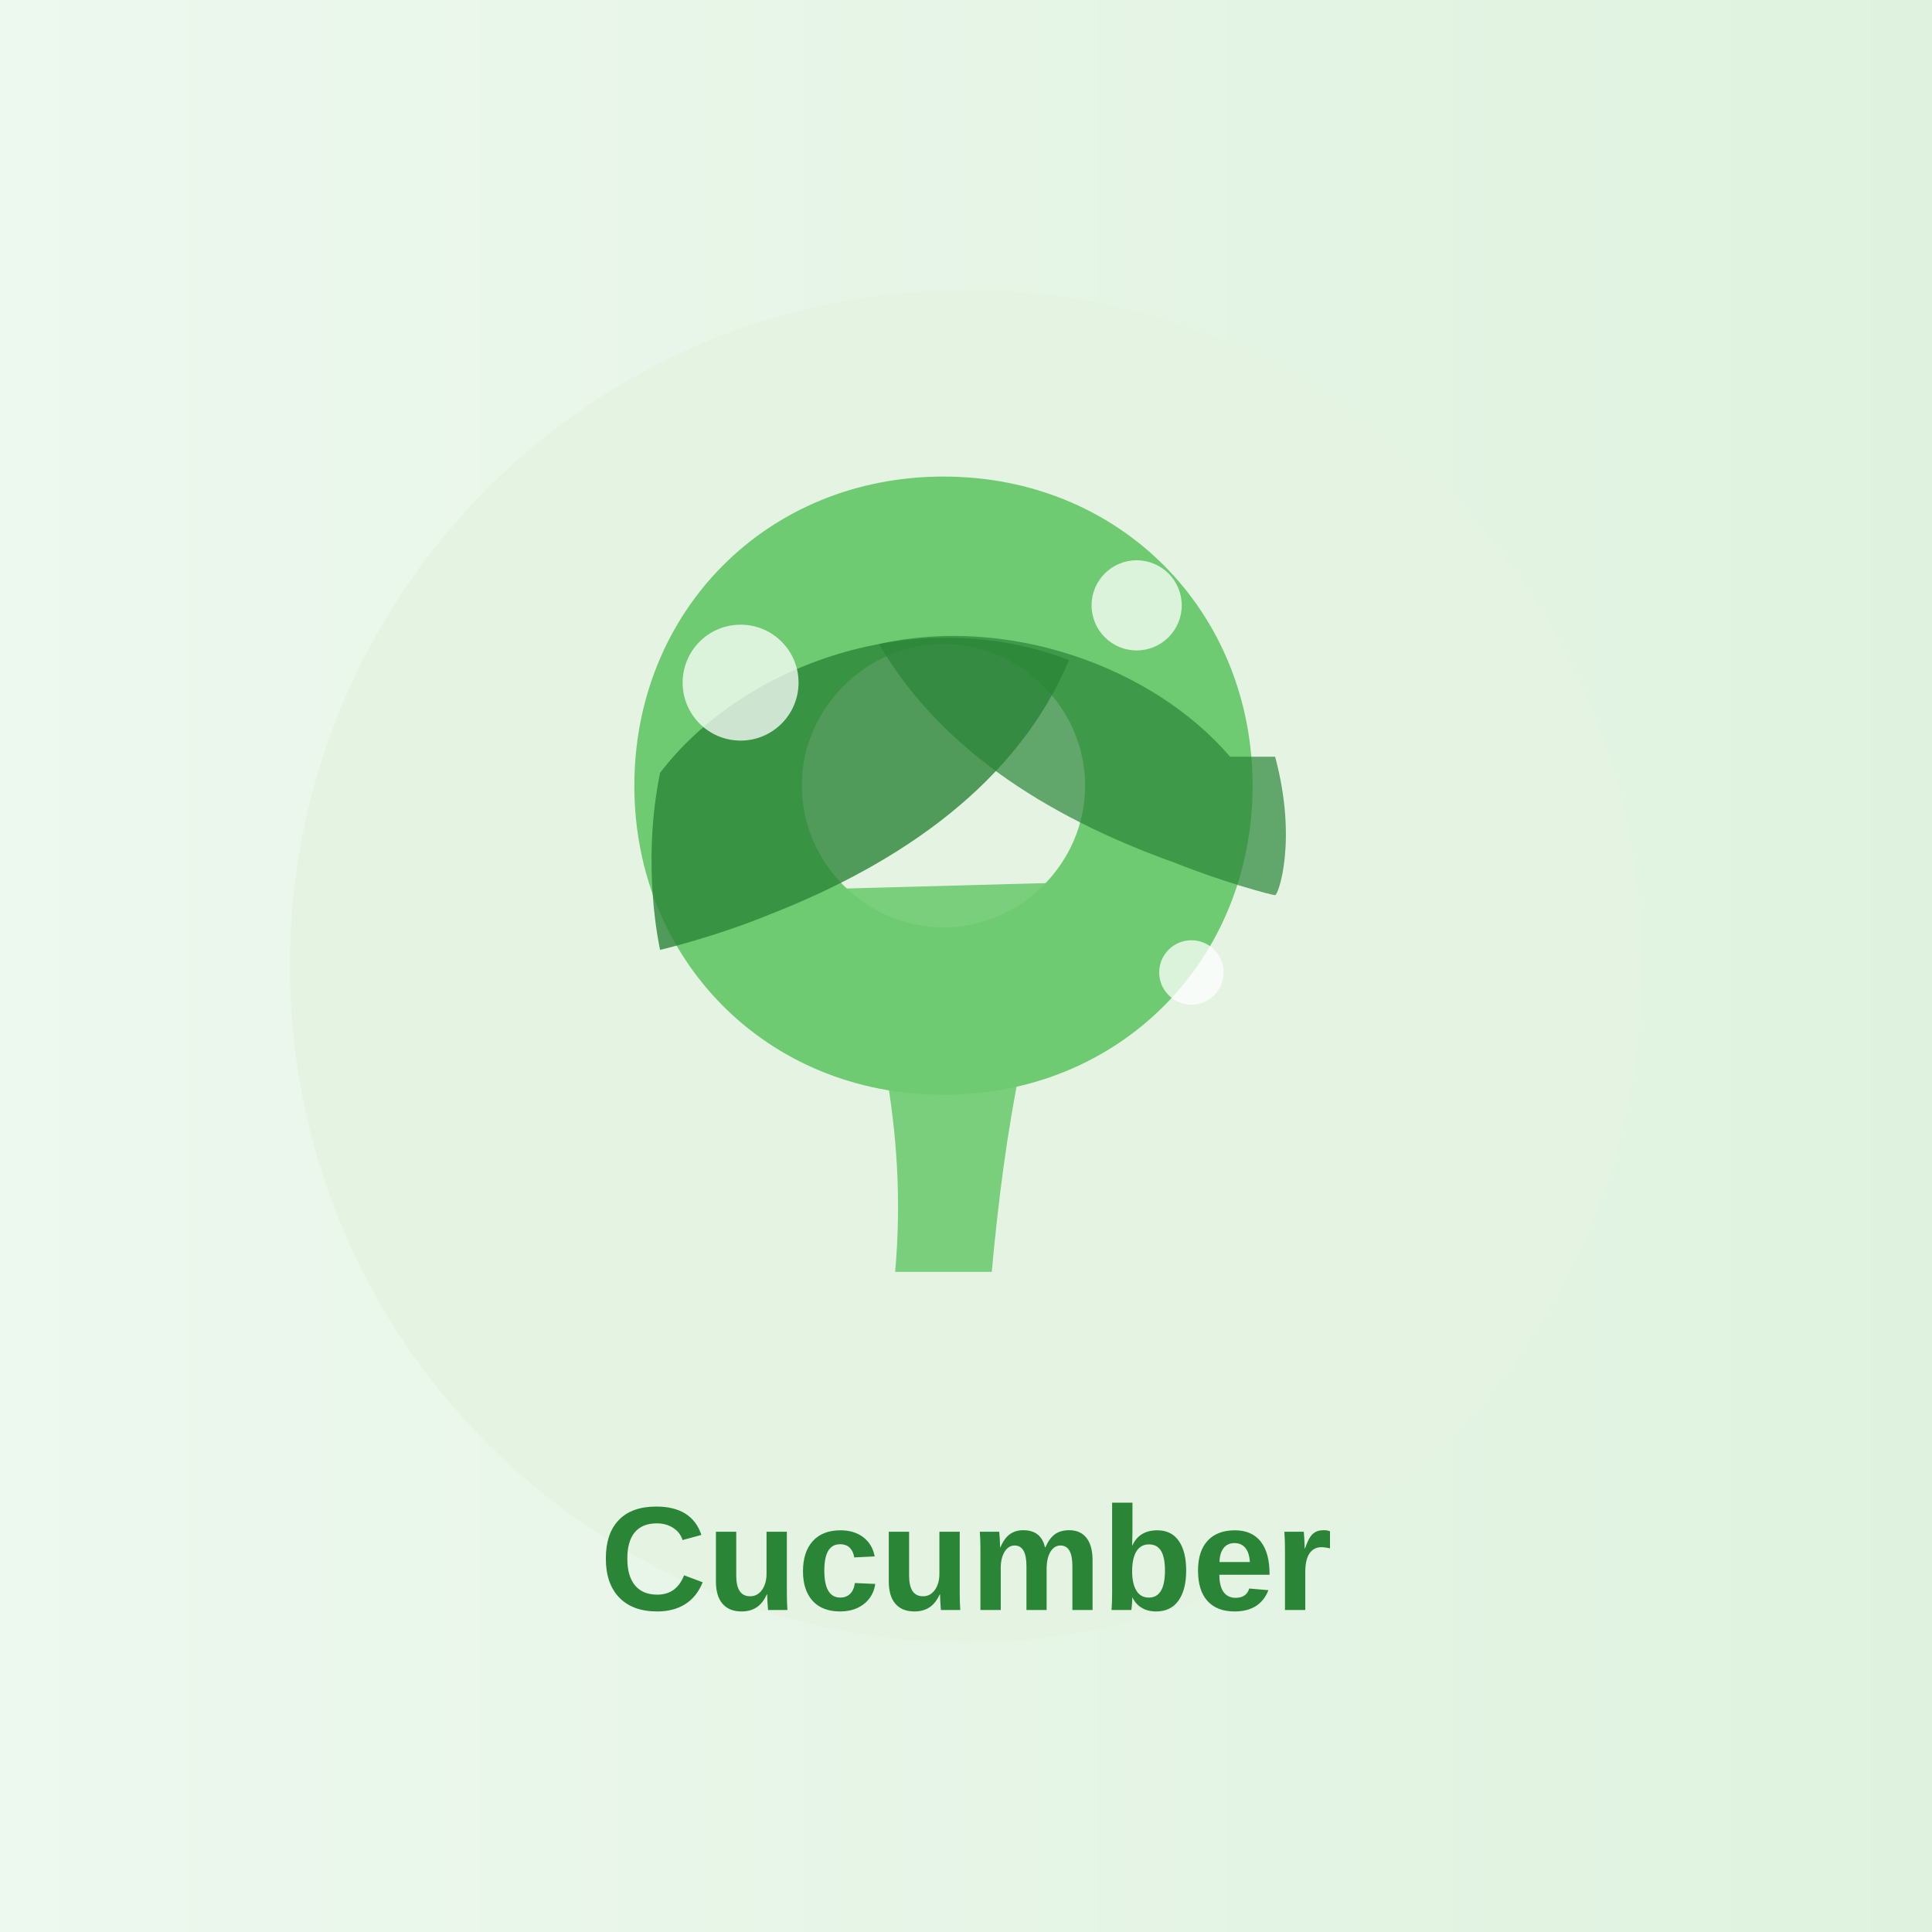
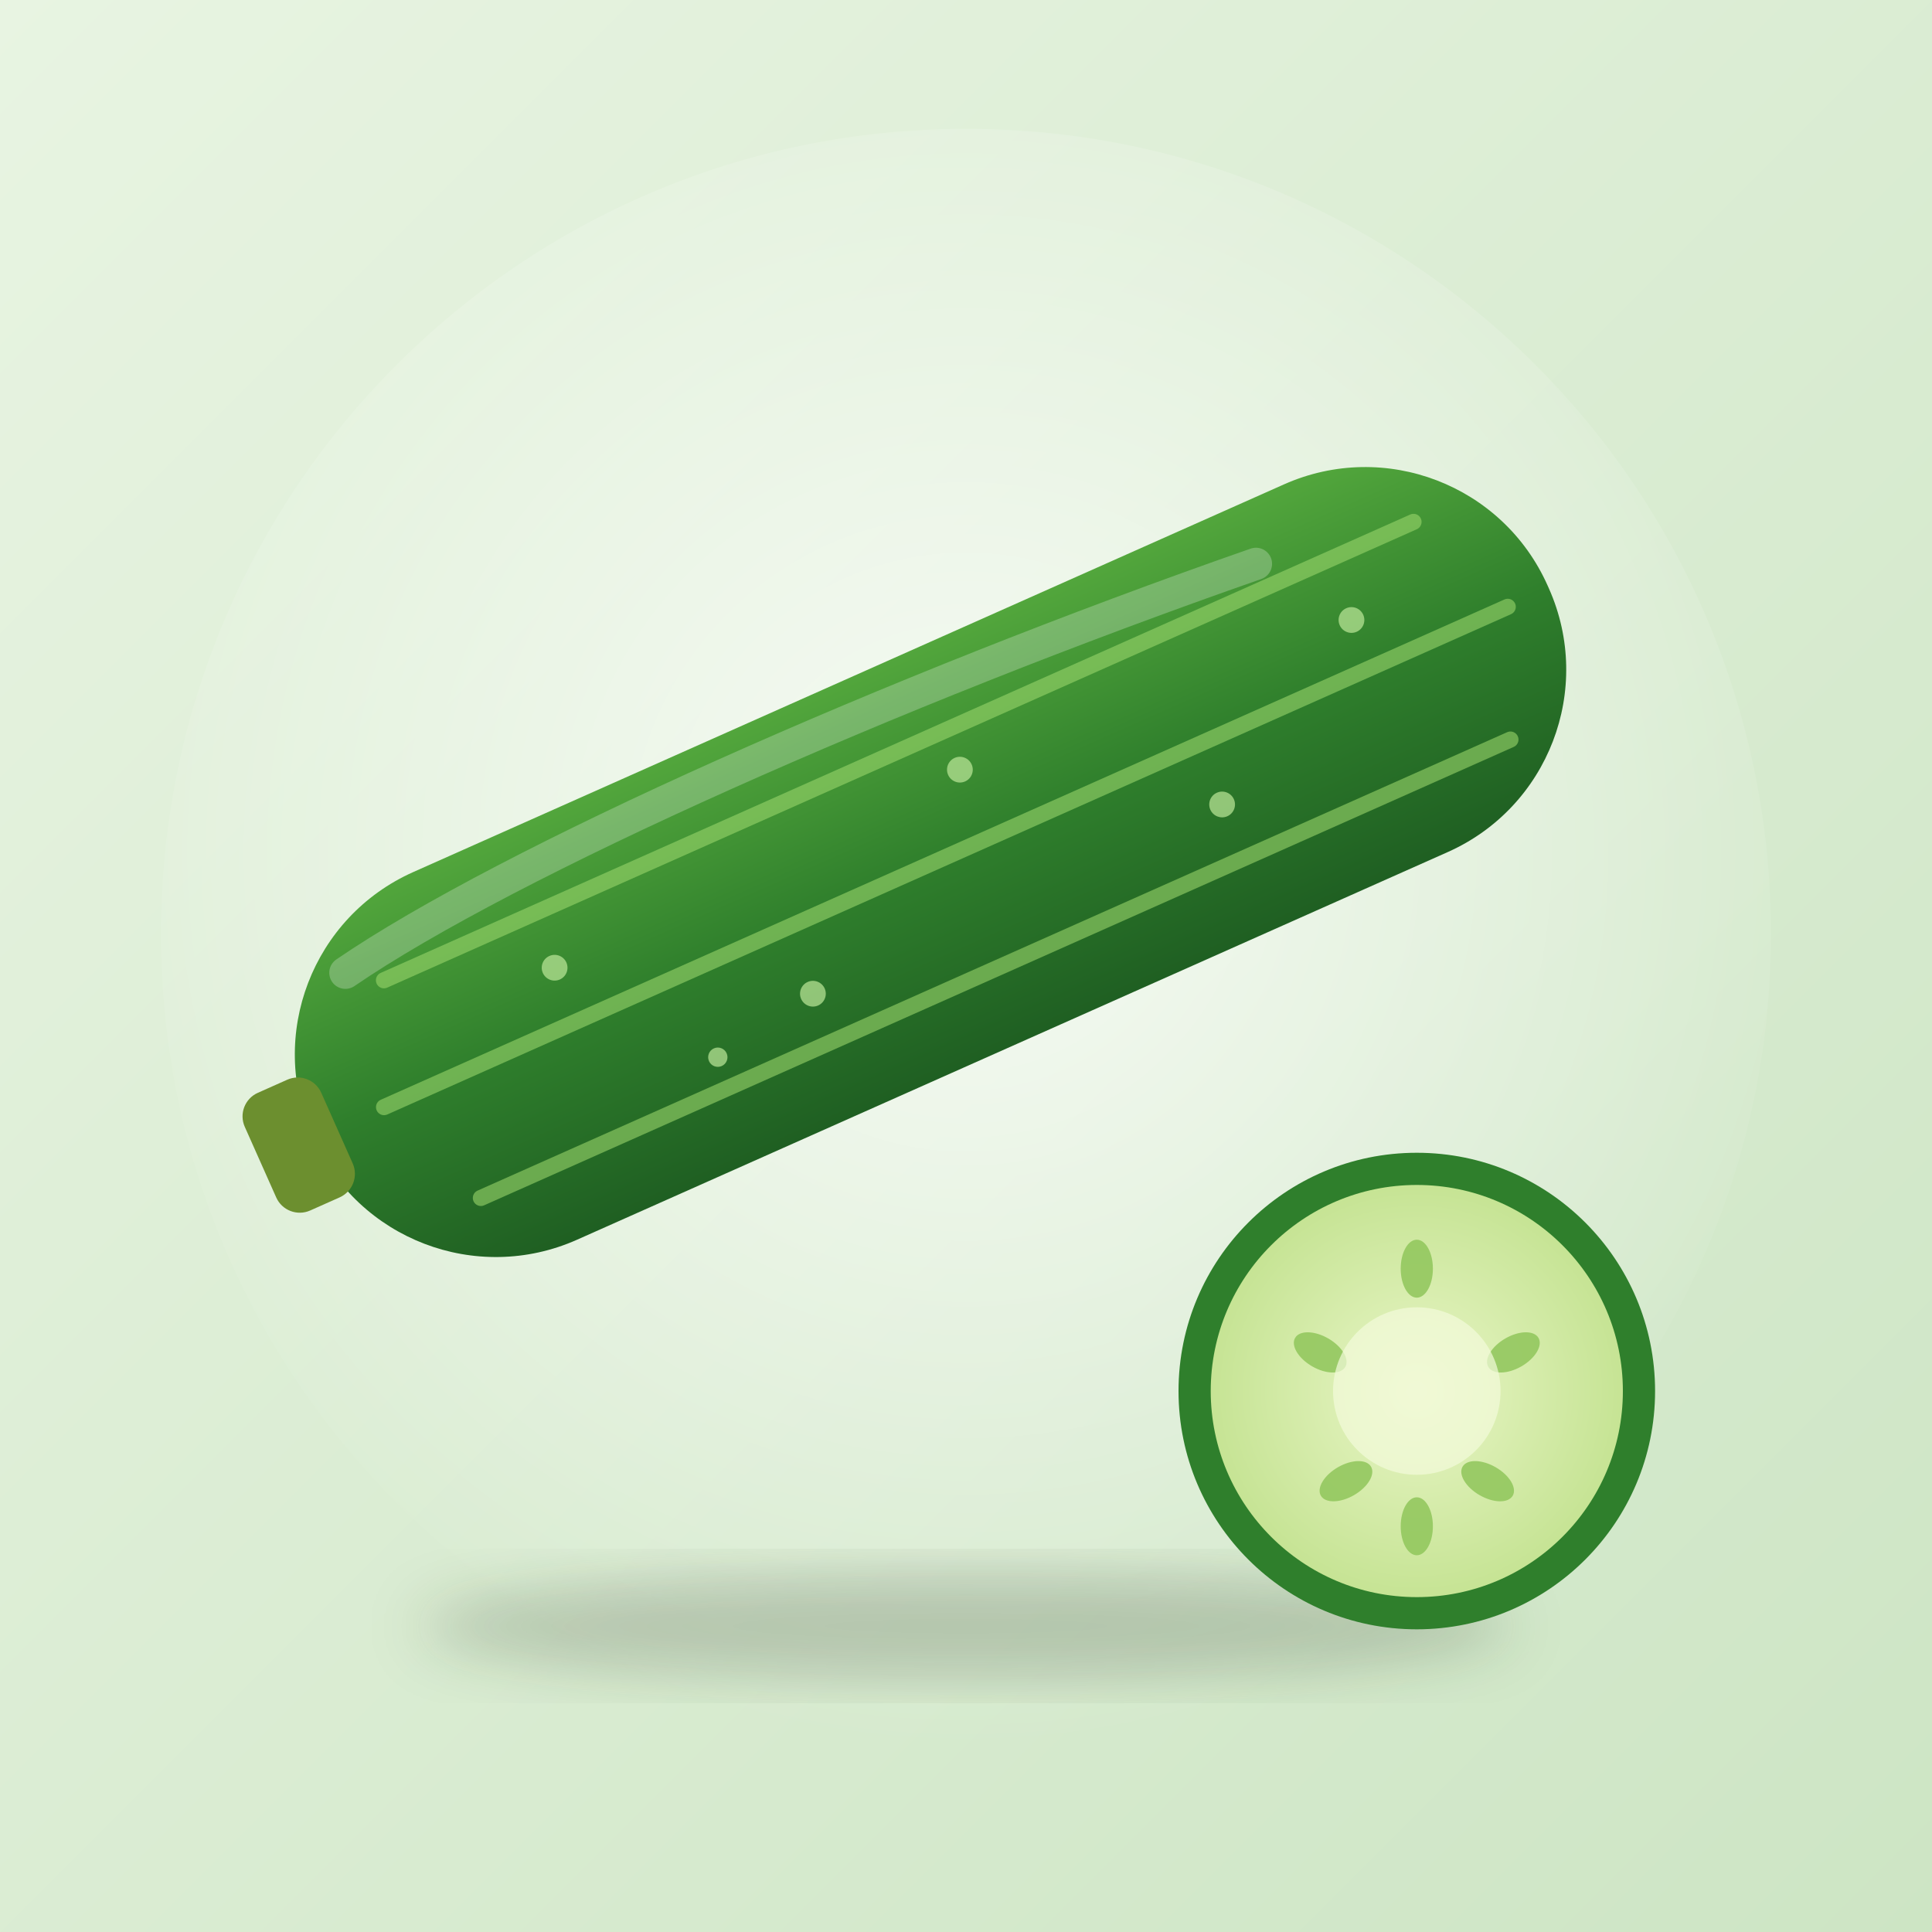
<svg xmlns="http://www.w3.org/2000/svg" width="600" height="600" viewBox="0 0 600 600" role="img" aria-label="Cucumber">
  <defs>
-     <linearGradient id="bg" x1="0" x2="1">
-       <stop offset="0%" stop-color="#edf8ee" />
-       <stop offset="100%" stop-color="#dff2df" />
+     <linearGradient id="bg" x1="0" y1="0" x2="1" y2="1">
+       <stop offset="0" stop-color="#e8f4e2" />
+       <stop offset="1" stop-color="#cde5c4" />
    </linearGradient>
+     <radialGradient id="glow" cx="0.5" cy="0.45" r="0.55">
+       <stop offset="0" stop-color="#ffffff" stop-opacity="0.75" />
+       <stop offset="1" stop-color="#ffffff" stop-opacity="0" />
+     </radialGradient>
+     <filter id="soft" x="-20%" y="-20%" width="140%" height="140%">
+       <feGaussianBlur stdDeviation="9" />
+     </filter>
+     <linearGradient id="cu1" x1="0" y1="0" x2="0" y2="1">
+       <stop offset="0" stop-color="#52a63c" />
+       <stop offset=".5" stop-color="#2f7f2c" />
+       <stop offset="1" stop-color="#1f5f22" />
+     </linearGradient>
+     <radialGradient id="sl" cx=".5" cy=".5" r=".6">
+       <stop offset="0" stop-color="#e9f6c7" />
+       <stop offset="1" stop-color="#bfe08a" />
+     </radialGradient>
  </defs>
  <rect width="600" height="600" fill="url(#bg)" />
-   <circle cx="300" cy="300" r="210" fill="#e5f4e2" />
-   <g fill="#6ecb71">
-     <path d="M293 148c-55 0-96 42-96 96s41 96 96 96 96-42 96-96-41-96-96-96zm0 52c24 0 44 20 44 44s-20 44-44 44-44-20-44-44 20-44 44-44z" />
-     <path d="M260 276c12 36 22 74 18 119h30c4-44 11-85 26-121l-74 2z" opacity="0.9" />
-     <path d="M205 240c26-34 80-53 127-35-16 38-52 63-93 79-17 7-34 11-34 11s-6-26 0-55z" fill="#2a8537" opacity="0.8" />
-     <path d="M382 235c-24-28-69-44-109-35 18 31 50 53 92 68 15 6 30 10 31 10s7-17 0-43z" fill="#2a8537" opacity="0.7" />
+   <circle cx="300" cy="290" r="250" fill="url(#glow)" />
+   <ellipse cx="300" cy="505" rx="170" ry="17" fill="#1b2a14" opacity="0.2" filter="url(#soft)" />
+   <g transform="rotate(-24 290 270)">
+     <rect x="80" y="205" width="420" height="125" rx="62" fill="url(#cu1)" />
+     <g stroke="#9ad66a" stroke-width="5" stroke-linecap="round" opacity=".6" fill="none">
+       <path d="M120 232 L470 232" />
+       <path d="M104 268 L486 268" />
+       <path d="M120 306 L470 306" />
+     </g>
+     <g fill="#bde89a" opacity=".7">
+       <circle cx="170" cy="250" r="4" />
+       <circle cx="240" cy="290" r="4" />
+       <circle cx="310" cy="245" r="4" />
+       <circle cx="380" cy="288" r="4" />
+       <circle cx="440" cy="252" r="4" />
+       <circle cx="205" cy="296" r="3" />
+     </g>
+     <path d="M110 225 C170 214 300 214 420 224" stroke="#fff" stroke-width="10" stroke-linecap="round" fill="none" opacity=".25" />
+     <rect x="62" y="248" width="26" height="40" rx="8" fill="#6c8f2f" />
  </g>
-   <g fill="#ffffff" opacity="0.75">
-     <circle cx="230" cy="212" r="18" />
-     <circle cx="353" cy="188" r="14" />
-     <circle cx="370" cy="302" r="10" />
+   <circle cx="440" cy="432" r="74" fill="#2f7f2c" />
+   <circle cx="440" cy="432" r="64" fill="url(#sl)" />
+   <g fill="#8fc65a" opacity=".85">
+     <ellipse cx="440" cy="394" rx="5" ry="9" />
+     <ellipse cx="410" cy="420" rx="5" ry="9" transform="rotate(-60 410 420)" />
+     <ellipse cx="470" cy="420" rx="5" ry="9" transform="rotate(60 470 420)" />
+     <ellipse cx="418" cy="460" rx="5" ry="9" transform="rotate(-120 418 460)" />
+     <ellipse cx="462" cy="460" rx="5" ry="9" transform="rotate(120 462 460)" />
+     <ellipse cx="440" cy="474" rx="5" ry="9" transform="rotate(180 440 474)" />
  </g>
-   <text x="300" y="500" text-anchor="middle" font-size="46" fill="#2a8537" font-family="Arial, sans-serif" font-weight="700">Cucumber</text>
+   <circle cx="440" cy="432" r="26" fill="#f4fbdc" opacity=".7" />
</svg>
